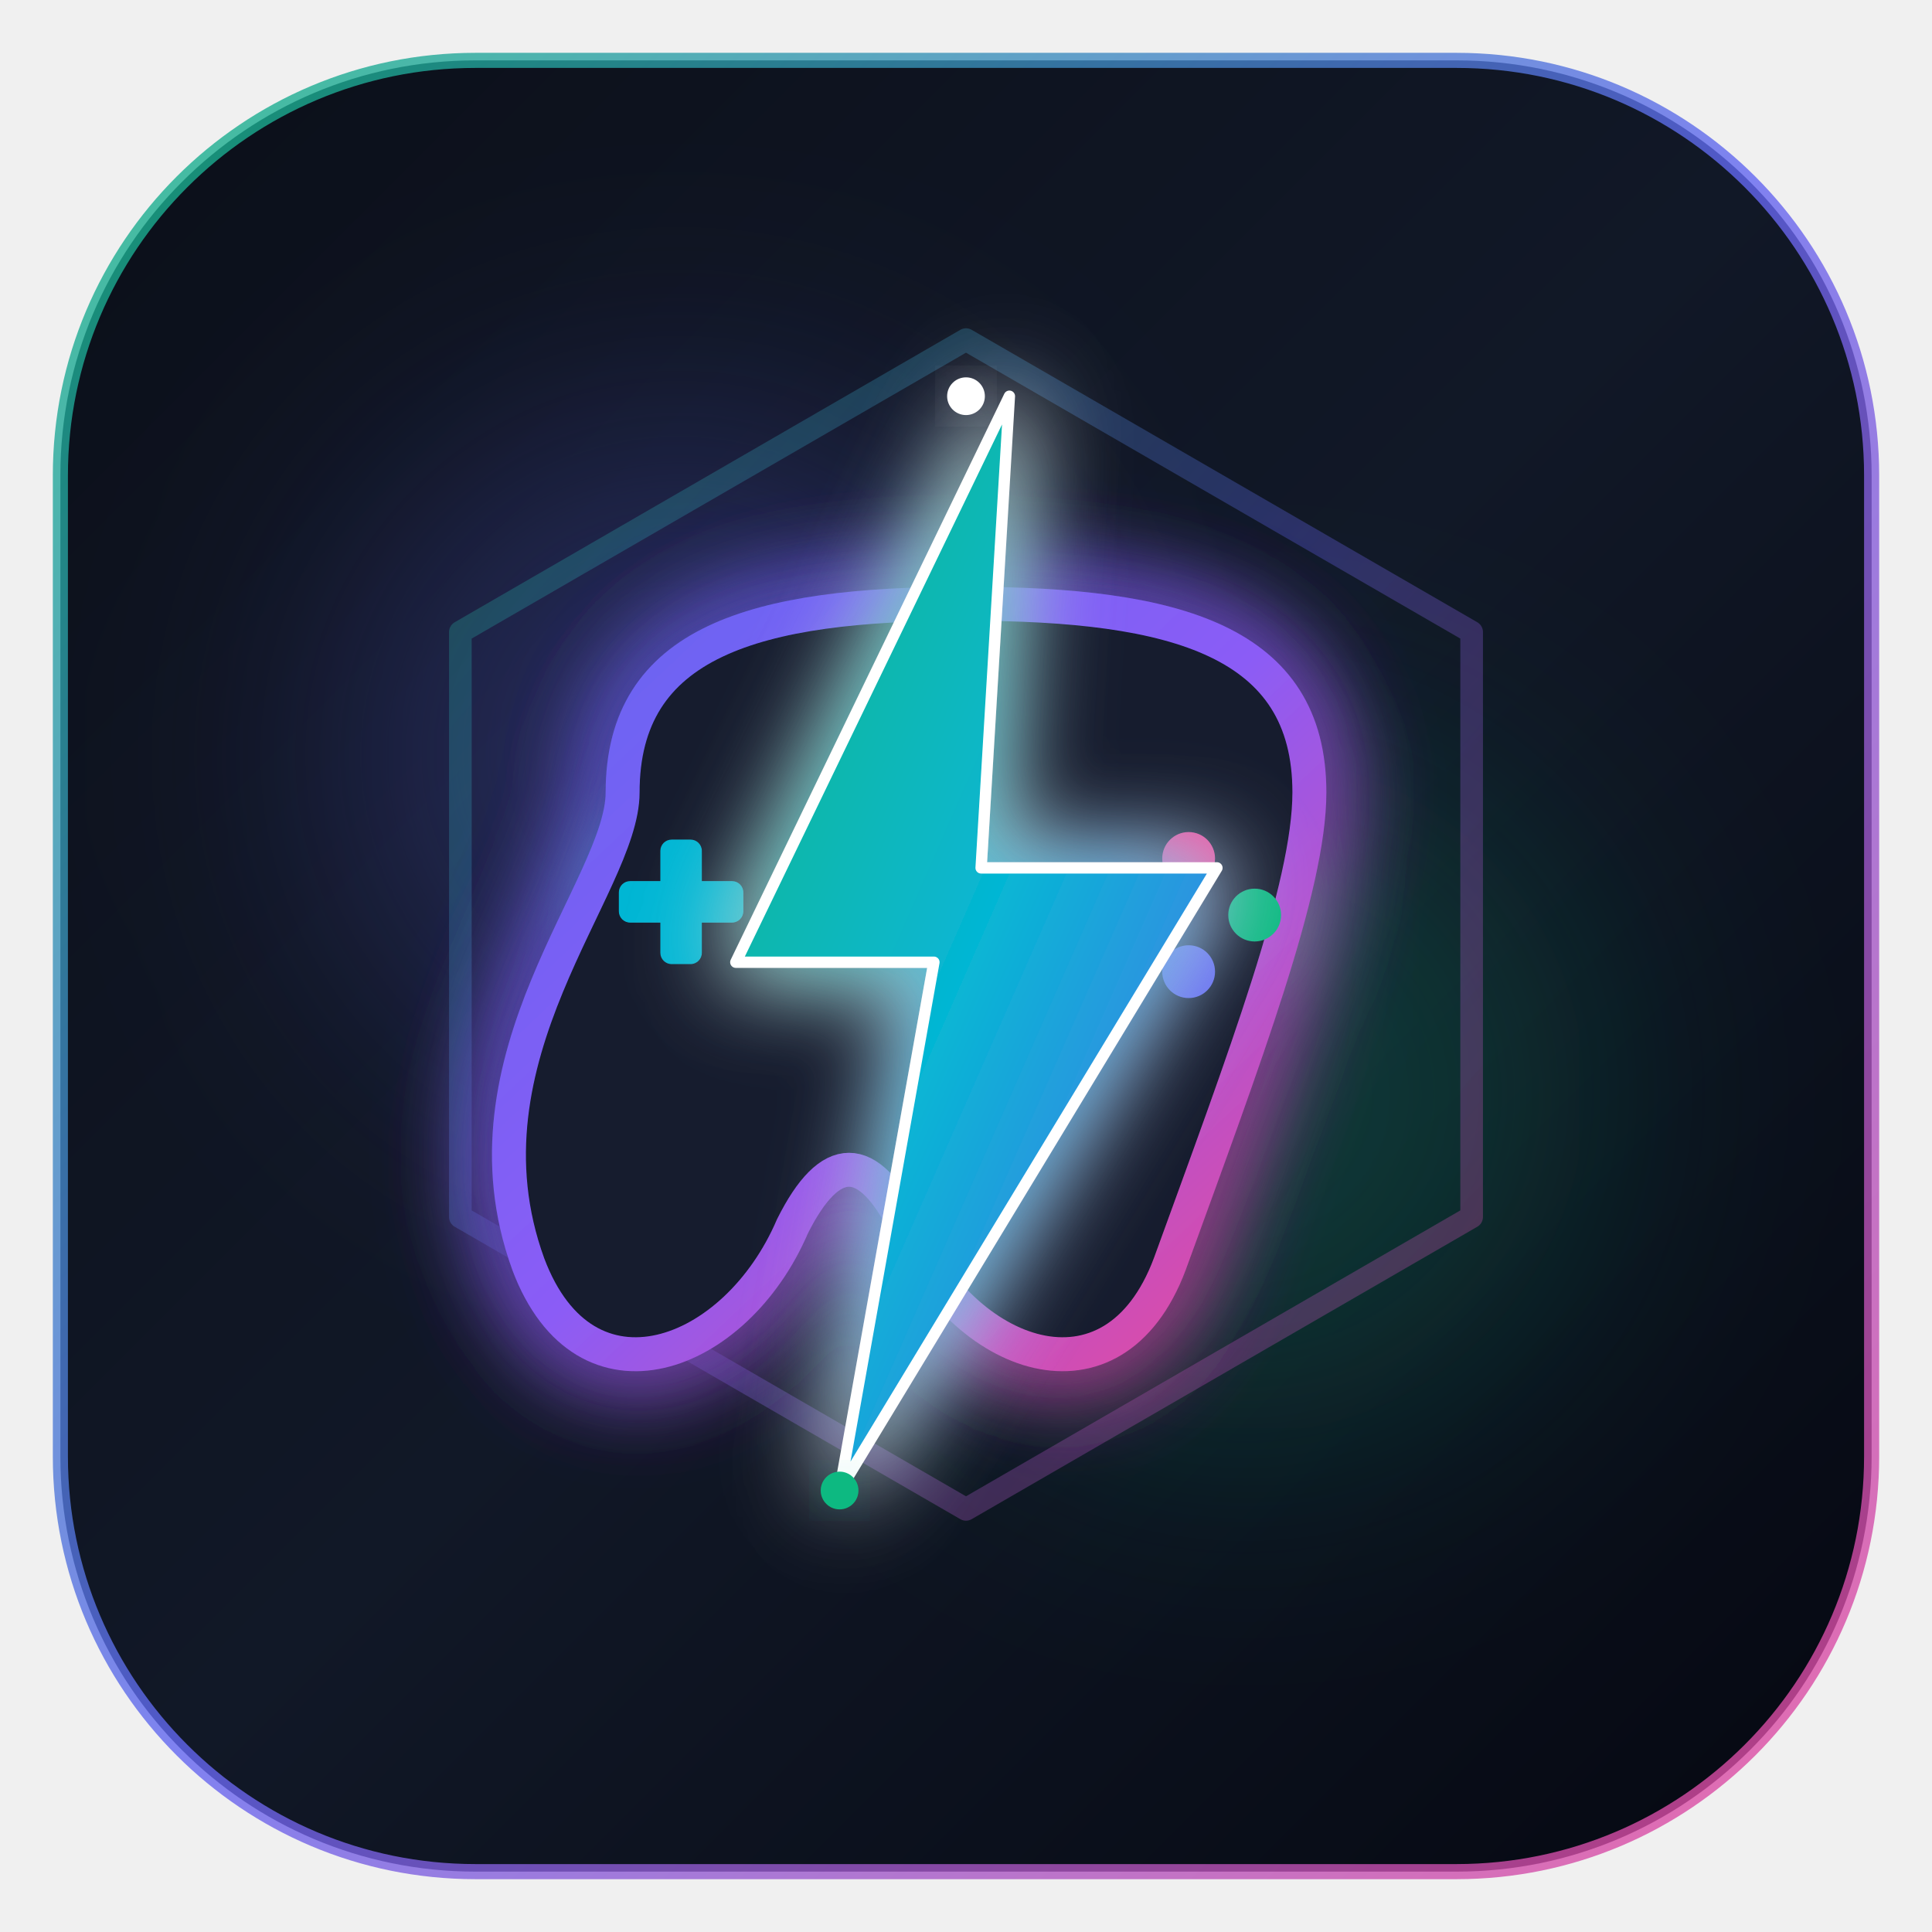
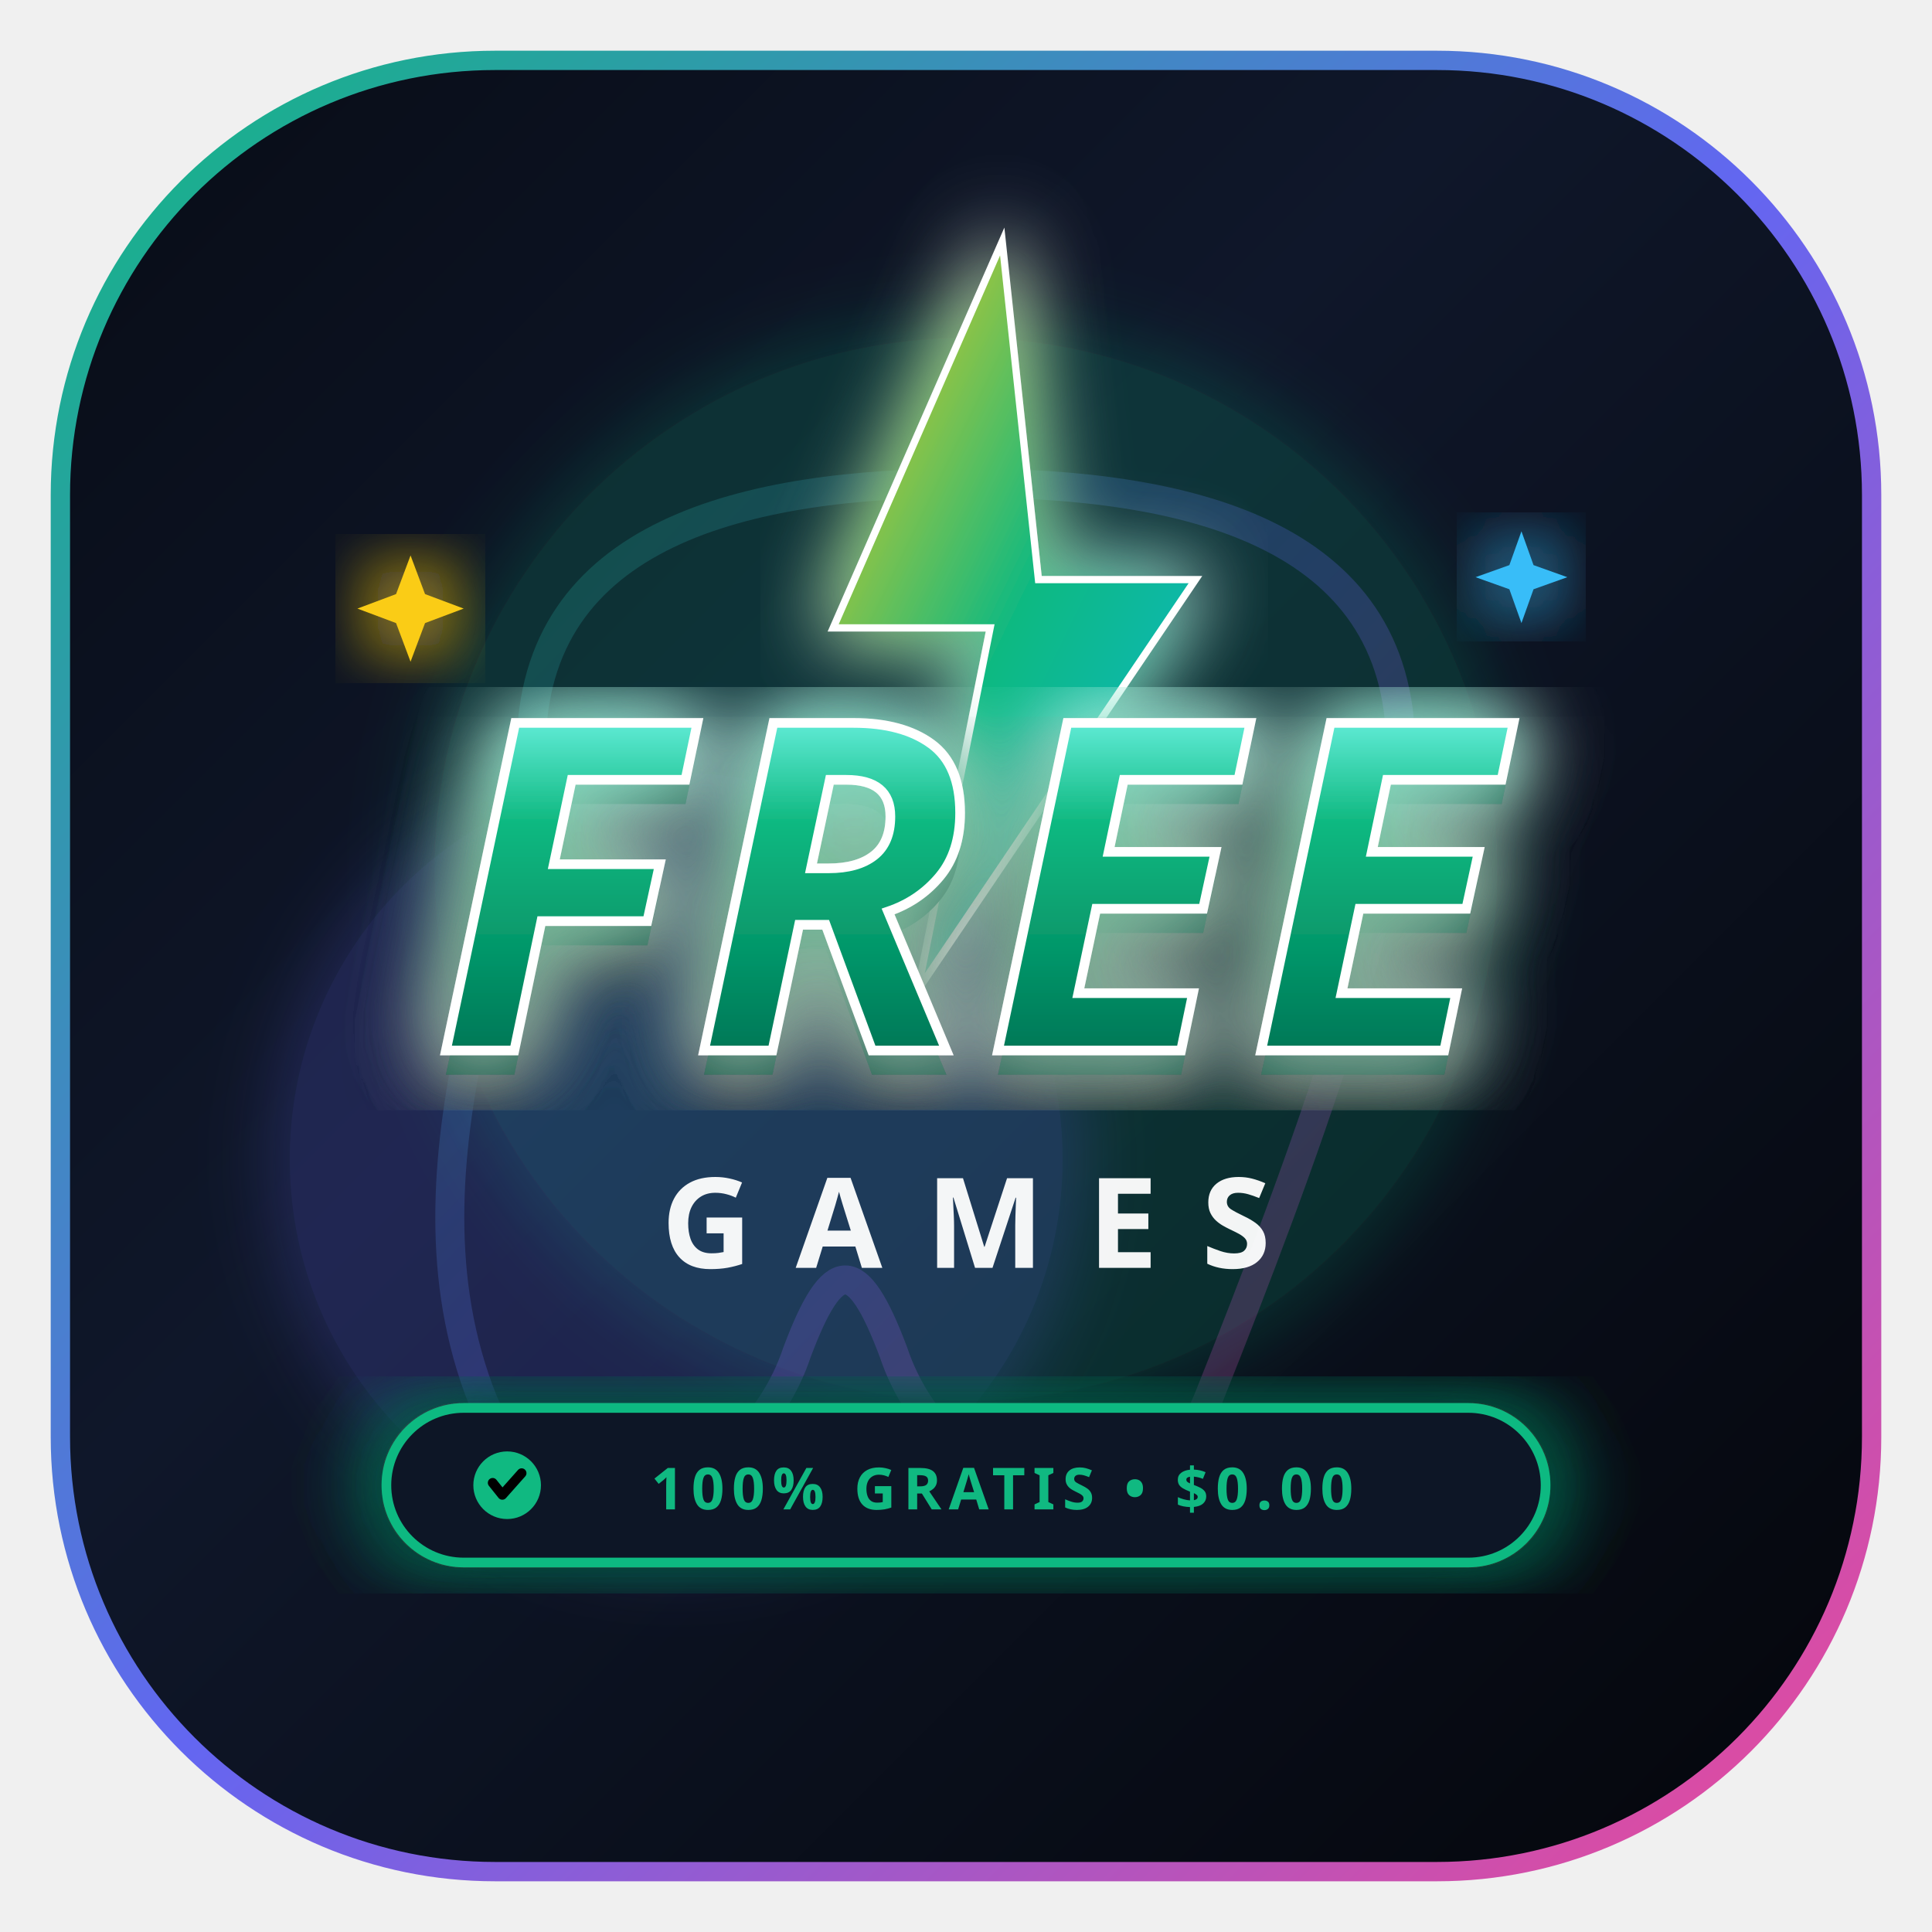
- <svg xmlns="http://www.w3.org/2000/svg" viewBox="0 0 1024 1024" width="1024" height="1024">
+ <svg xmlns="http://www.w3.org/2000/svg" viewBox="0 0 800 800" width="800" height="800">
  <defs>
-     <linearGradient id="bgGrad" x1="0%" y1="0%" x2="100%" y2="100%">
-       <stop offset="0%" stop-color="#0B0F19" />
-       <stop offset="50%" stop-color="#111827" />
-       <stop offset="100%" stop-color="#050811" />
+     <linearGradient id="bgGradient" x1="0%" y1="0%" x2="100%" y2="100%">
+       <stop offset="0%" stop-color="#080C16" />
+       <stop offset="40%" stop-color="#0F172A" />
+       <stop offset="100%" stop-color="#04060B" />
    </linearGradient>
-     <linearGradient id="neonBolt" x1="0%" y1="0%" x2="100%" y2="100%">
+     <linearGradient id="freeGrad" x1="0%" y1="0%" x2="0%" y2="100%">
+       <stop offset="0%" stop-color="#5EEAD4" />
+       <stop offset="30%" stop-color="#10B981" />
+       <stop offset="70%" stop-color="#059669" />
+       <stop offset="100%" stop-color="#047857" />
+     </linearGradient>
+     <linearGradient id="boltGrad" x1="0%" y1="0%" x2="100%" y2="100%">
+       <stop offset="0%" stop-color="#FACC15" />
+       <stop offset="50%" stop-color="#10B981" />
+       <stop offset="100%" stop-color="#06B6D4" />
+     </linearGradient>
+     <linearGradient id="borderGamer" x1="0%" y1="0%" x2="100%" y2="100%">
      <stop offset="0%" stop-color="#10B981" />
-       <stop offset="50%" stop-color="#06B6D4" />
-       <stop offset="100%" stop-color="#6366F1" />
-     </linearGradient>
-     <linearGradient id="controllerGrad" x1="0%" y1="0%" x2="100%" y2="100%">
-       <stop offset="0%" stop-color="#6366F1" />
-       <stop offset="50%" stop-color="#8B5CF6" />
+       <stop offset="50%" stop-color="#6366F1" />
      <stop offset="100%" stop-color="#EC4899" />
    </linearGradient>
-     <linearGradient id="borderGrad" x1="0%" y1="0%" x2="100%" y2="100%">
-       <stop offset="0%" stop-color="#10B981" stop-opacity="0.8" />
-       <stop offset="50%" stop-color="#6366F1" stop-opacity="0.8" />
-       <stop offset="100%" stop-color="#EC4899" stop-opacity="0.8" />
-     </linearGradient>
-     <filter id="neonGlow" x="-30%" y="-30%" width="160%" height="160%">
-       <feGaussianBlur stdDeviation="24" result="blur1" />
-       <feGaussianBlur stdDeviation="12" result="blur2" />
+     <filter id="neonGlow" x="-20%" y="-20%" width="140%" height="140%">
+       <feGaussianBlur stdDeviation="16" result="blur1" />
+       <feGaussianBlur stdDeviation="8" result="blur2" />
      <feMerge>
        <feMergeNode in="blur1" />
        <feMergeNode in="blur2" />
        <feMergeNode in="SourceGraphic" />
      </feMerge>
    </filter>
-     <filter id="ambientGlow" x="-50%" y="-50%" width="200%" height="200%">
-       <feGaussianBlur stdDeviation="70" />
+     <filter id="shadow3D" x="-10%" y="-10%" width="120%" height="120%">
+       <feDropShadow dx="0" dy="12" stdDeviation="8" flood-color="#000000" flood-opacity="0.8" />
    </filter>
  </defs>
-   <rect x="32" y="32" width="960" height="960" rx="220" fill="url(#bgGrad)" stroke="url(#borderGrad)" stroke-width="8" />
-   <circle cx="360" cy="400" r="180" fill="#6366F1" opacity="0.25" filter="url(#ambientGlow)" />
-   <circle cx="660" cy="580" r="180" fill="#10B981" opacity="0.22" filter="url(#ambientGlow)" />
-   <circle cx="512" cy="512" r="120" fill="#EC4899" opacity="0.15" filter="url(#ambientGlow)" />
-   <polygon points="512,180 780,335 780,645 512,800 244,645 244,335" fill="none" stroke="url(#borderGrad)" stroke-width="12" stroke-linecap="round" stroke-linejoin="round" opacity="0.4" />
-   <g filter="url(#neonGlow)">
-     <path d="M 330,420               C 330,340 400,320 512,320               C 624,320 694,340 694,420               C 694,470 660,560 620,670               C 590,750 510,720 480,650               C 460,610 440,610 420,650               C 390,720 310,750 280,670               C 240,560 330,470 330,420 Z" fill="#131B2E" stroke="url(#controllerGrad)" stroke-width="18" stroke-linejoin="round" />
-     <rect x="350" y="445" width="22" height="66" rx="6" fill="#06B6D4" />
-     <rect x="328" y="467" width="66" height="22" rx="6" fill="#06B6D4" />
-     <circle cx="630" cy="455" r="14" fill="#EC4899" />
-     <circle cx="665" cy="485" r="14" fill="#10B981" />
-     <circle cx="595" cy="485" r="14" fill="#F59E0B" />
-     <circle cx="630" cy="515" r="14" fill="#6366F1" />
+   <rect x="25" y="25" width="750" height="750" rx="180" fill="url(#bgGradient)" stroke="url(#borderGamer)" stroke-width="8" />
+   <circle cx="400" cy="360" r="220" fill="#10B981" opacity="0.18" filter="url(#neonGlow)" />
+   <circle cx="280" cy="480" r="160" fill="#6366F1" opacity="0.2" filter="url(#neonGlow)" />
+   <g opacity="0.25">
+     <path d="M 220,310               C 220,220 310,200 400,200               C 490,200 580,220 580,310               C 580,370 540,480 500,580               C 470,650 390,620 370,560               C 355,520 345,520 330,560               C 310,620 230,650 200,580               C 160,480 220,370 220,310 Z" fill="none" stroke="url(#borderGamer)" stroke-width="12" />
  </g>
  <g filter="url(#neonGlow)">
-     <polygon points="535,210 390,510 495,510 445,790 645,460 520,460" fill="url(#neonBolt)" stroke="#FFFFFF" stroke-width="6" stroke-linejoin="round" />
+     <polygon points="415,100 345,260 410,260 380,410 495,240 430,240" fill="url(#boltGrad)" stroke="#FFFFFF" stroke-width="3" />
  </g>
-   <circle cx="512" cy="210" r="10" fill="#FFFFFF" filter="url(#neonGlow)" />
-   <circle cx="445" cy="790" r="10" fill="#10B981" filter="url(#neonGlow)" />
+   <g filter="url(#shadow3D)">
+     <text x="400" y="445" font-family="'Impact', 'Arial Black', sans-serif" font-size="190" font-weight="900" letter-spacing="6" text-anchor="middle" fill="#064E3B" font-style="italic">
+       FREE
+     </text>
+     <text x="400" y="435" font-family="'Impact', 'Arial Black', sans-serif" font-size="190" font-weight="900" letter-spacing="6" text-anchor="middle" fill="url(#freeGrad)" stroke="#FFFFFF" stroke-width="4" font-style="italic" filter="url(#neonGlow)">
+       FREE
+     </text>
+   </g>
+   <text x="400" y="525" font-family="'Plus Jakarta Sans', 'Arial Black', sans-serif" font-size="52" font-weight="900" letter-spacing="18" text-anchor="middle" fill="#FFFFFF" opacity="0.95">
+     GAMES
+   </text>
+   <g transform="translate(400, 615)">
+     <rect x="-240" y="-32" width="480" height="64" rx="32" fill="#111827" stroke="#10B981" stroke-width="4" filter="url(#neonGlow)" />
+     <circle cx="-190" cy="0" r="14" fill="#10B981" />
+     <path d="M -196,-1 L -192,4 L -184,-5" fill="none" stroke="#000000" stroke-width="4" stroke-linecap="round" stroke-linejoin="round" />
+     <text x="15" y="10" font-family="'Plus Jakarta Sans', sans-serif" font-size="24" font-weight="800" letter-spacing="3" text-anchor="middle" fill="#10B981">
+       100% GRATIS • $0.00
+     </text>
+   </g>
+   <polygon points="170,230 176,246 192,252 176,258 170,274 164,258 148,252 164,246" fill="#FACC15" filter="url(#neonGlow)" />
+   <polygon points="630,220 635,234 649,239 635,244 630,258 625,244 611,239 625,234" fill="#38BDF8" filter="url(#neonGlow)" />
</svg>
